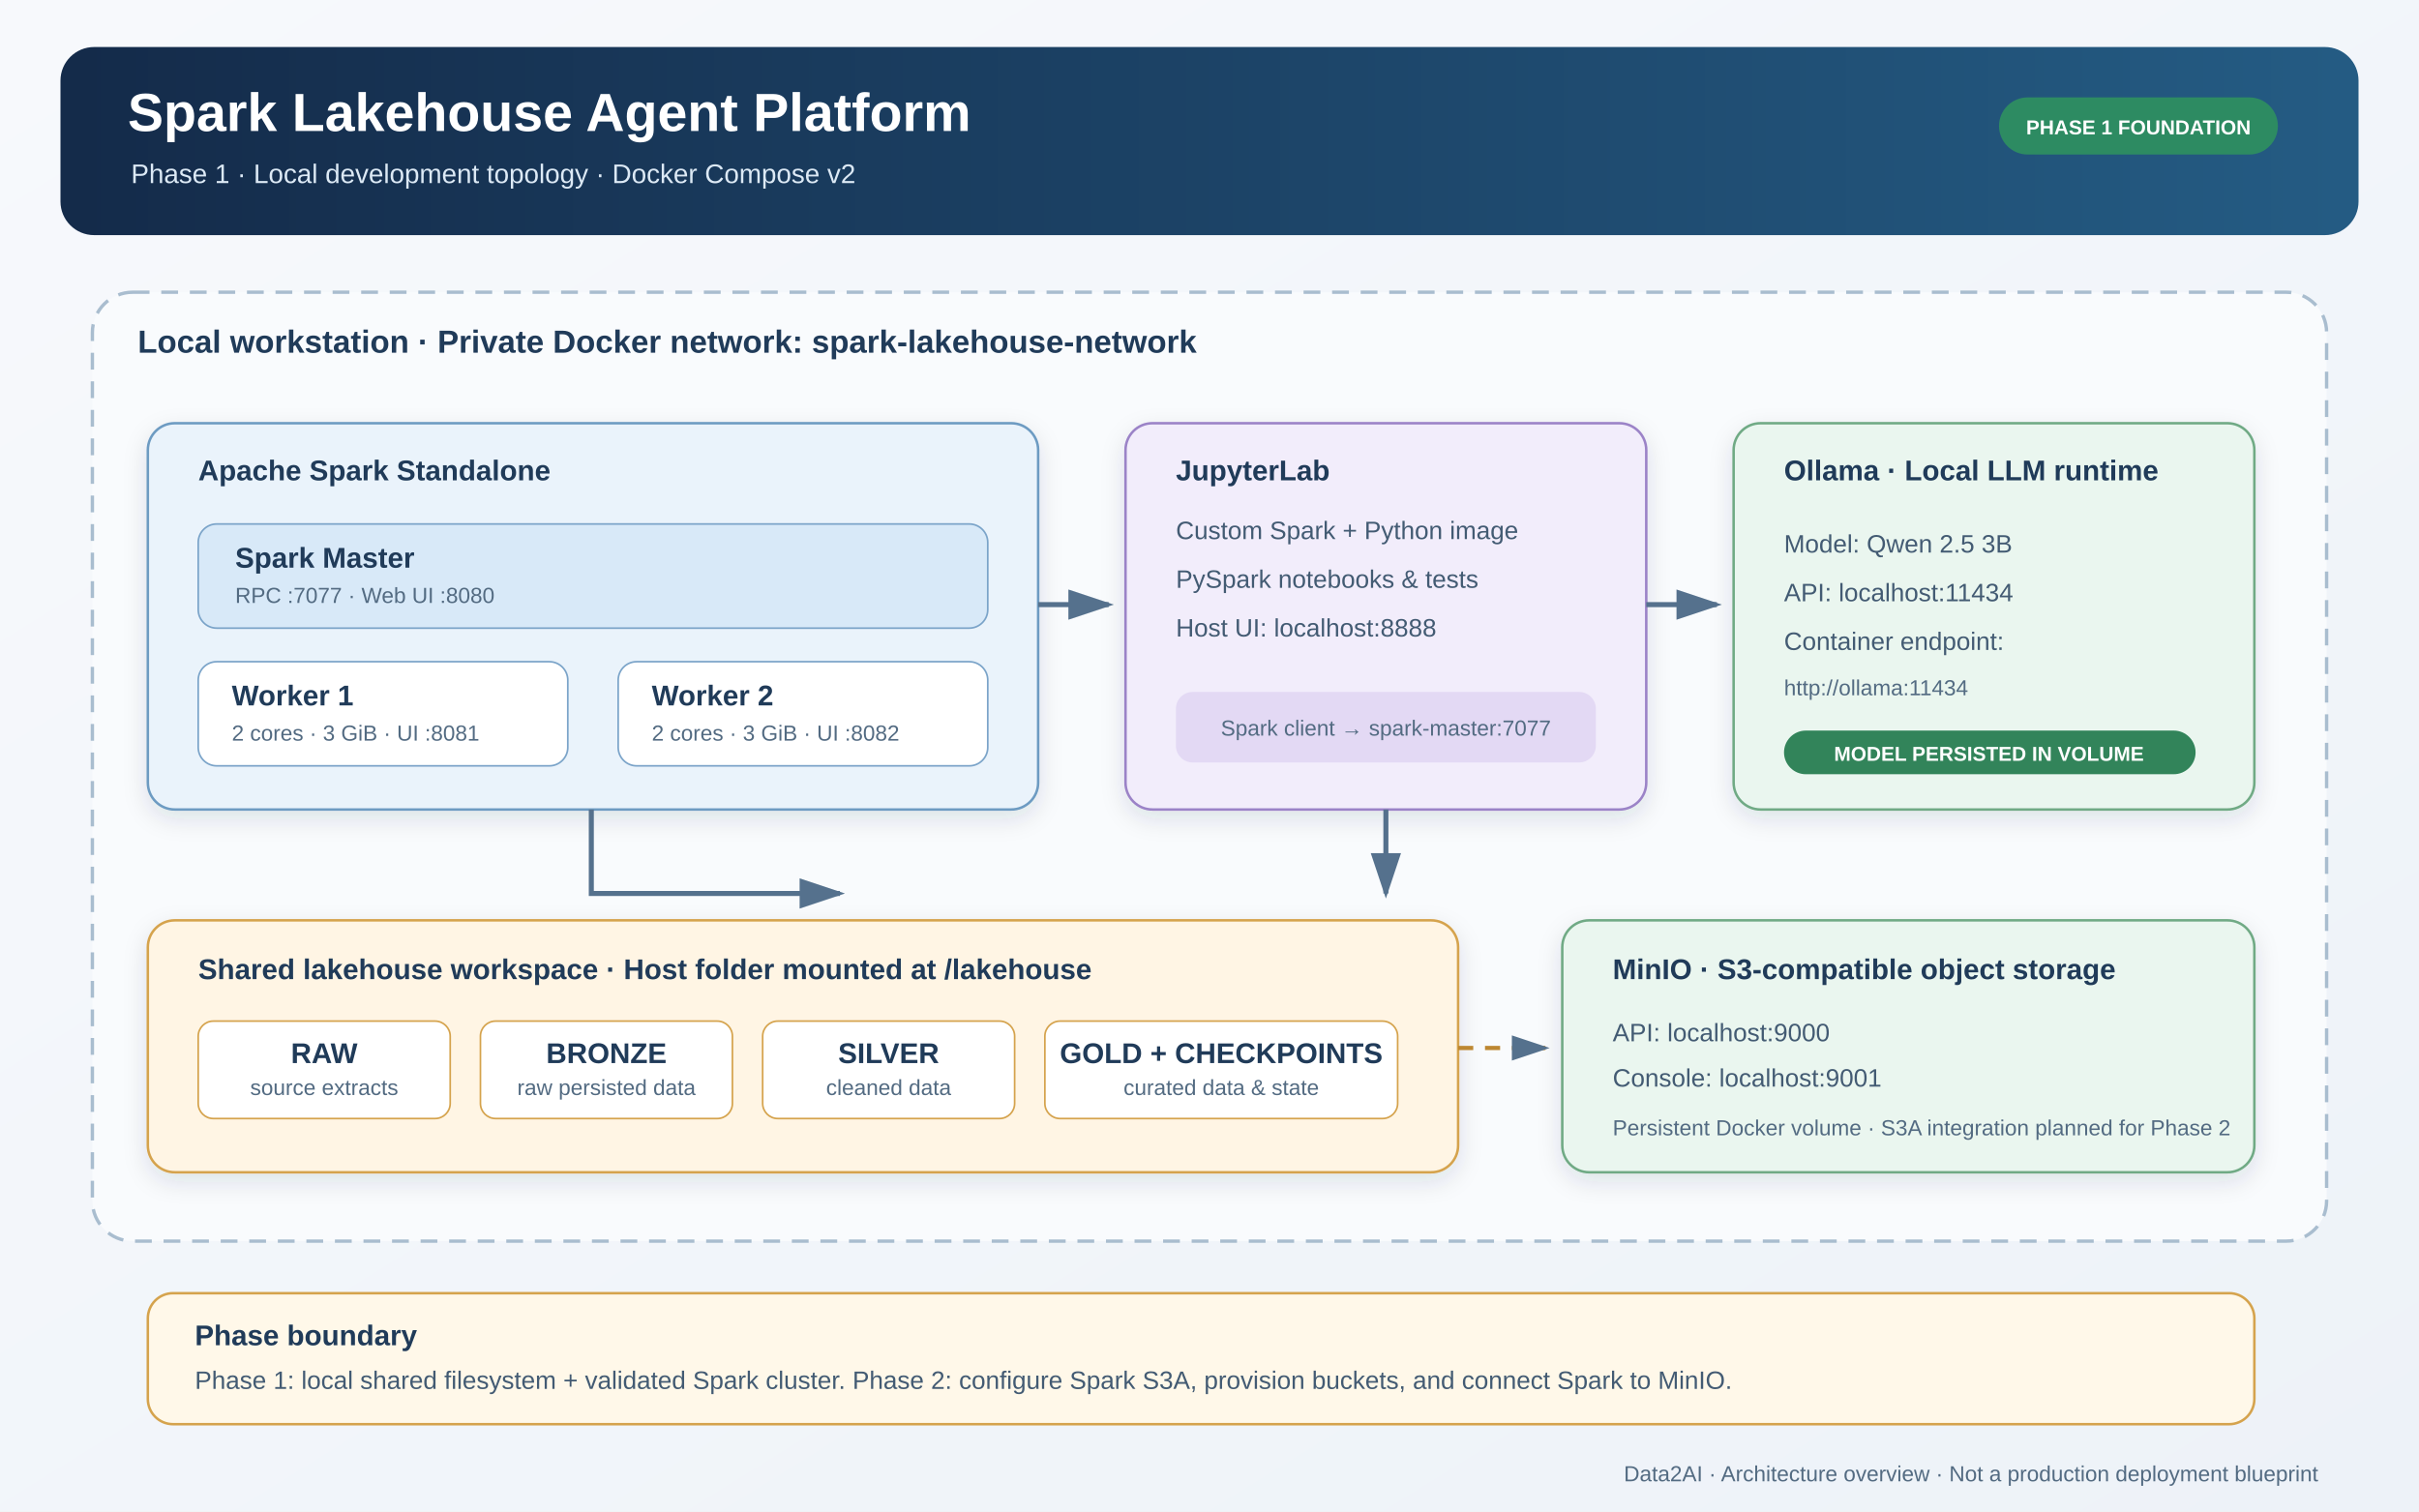
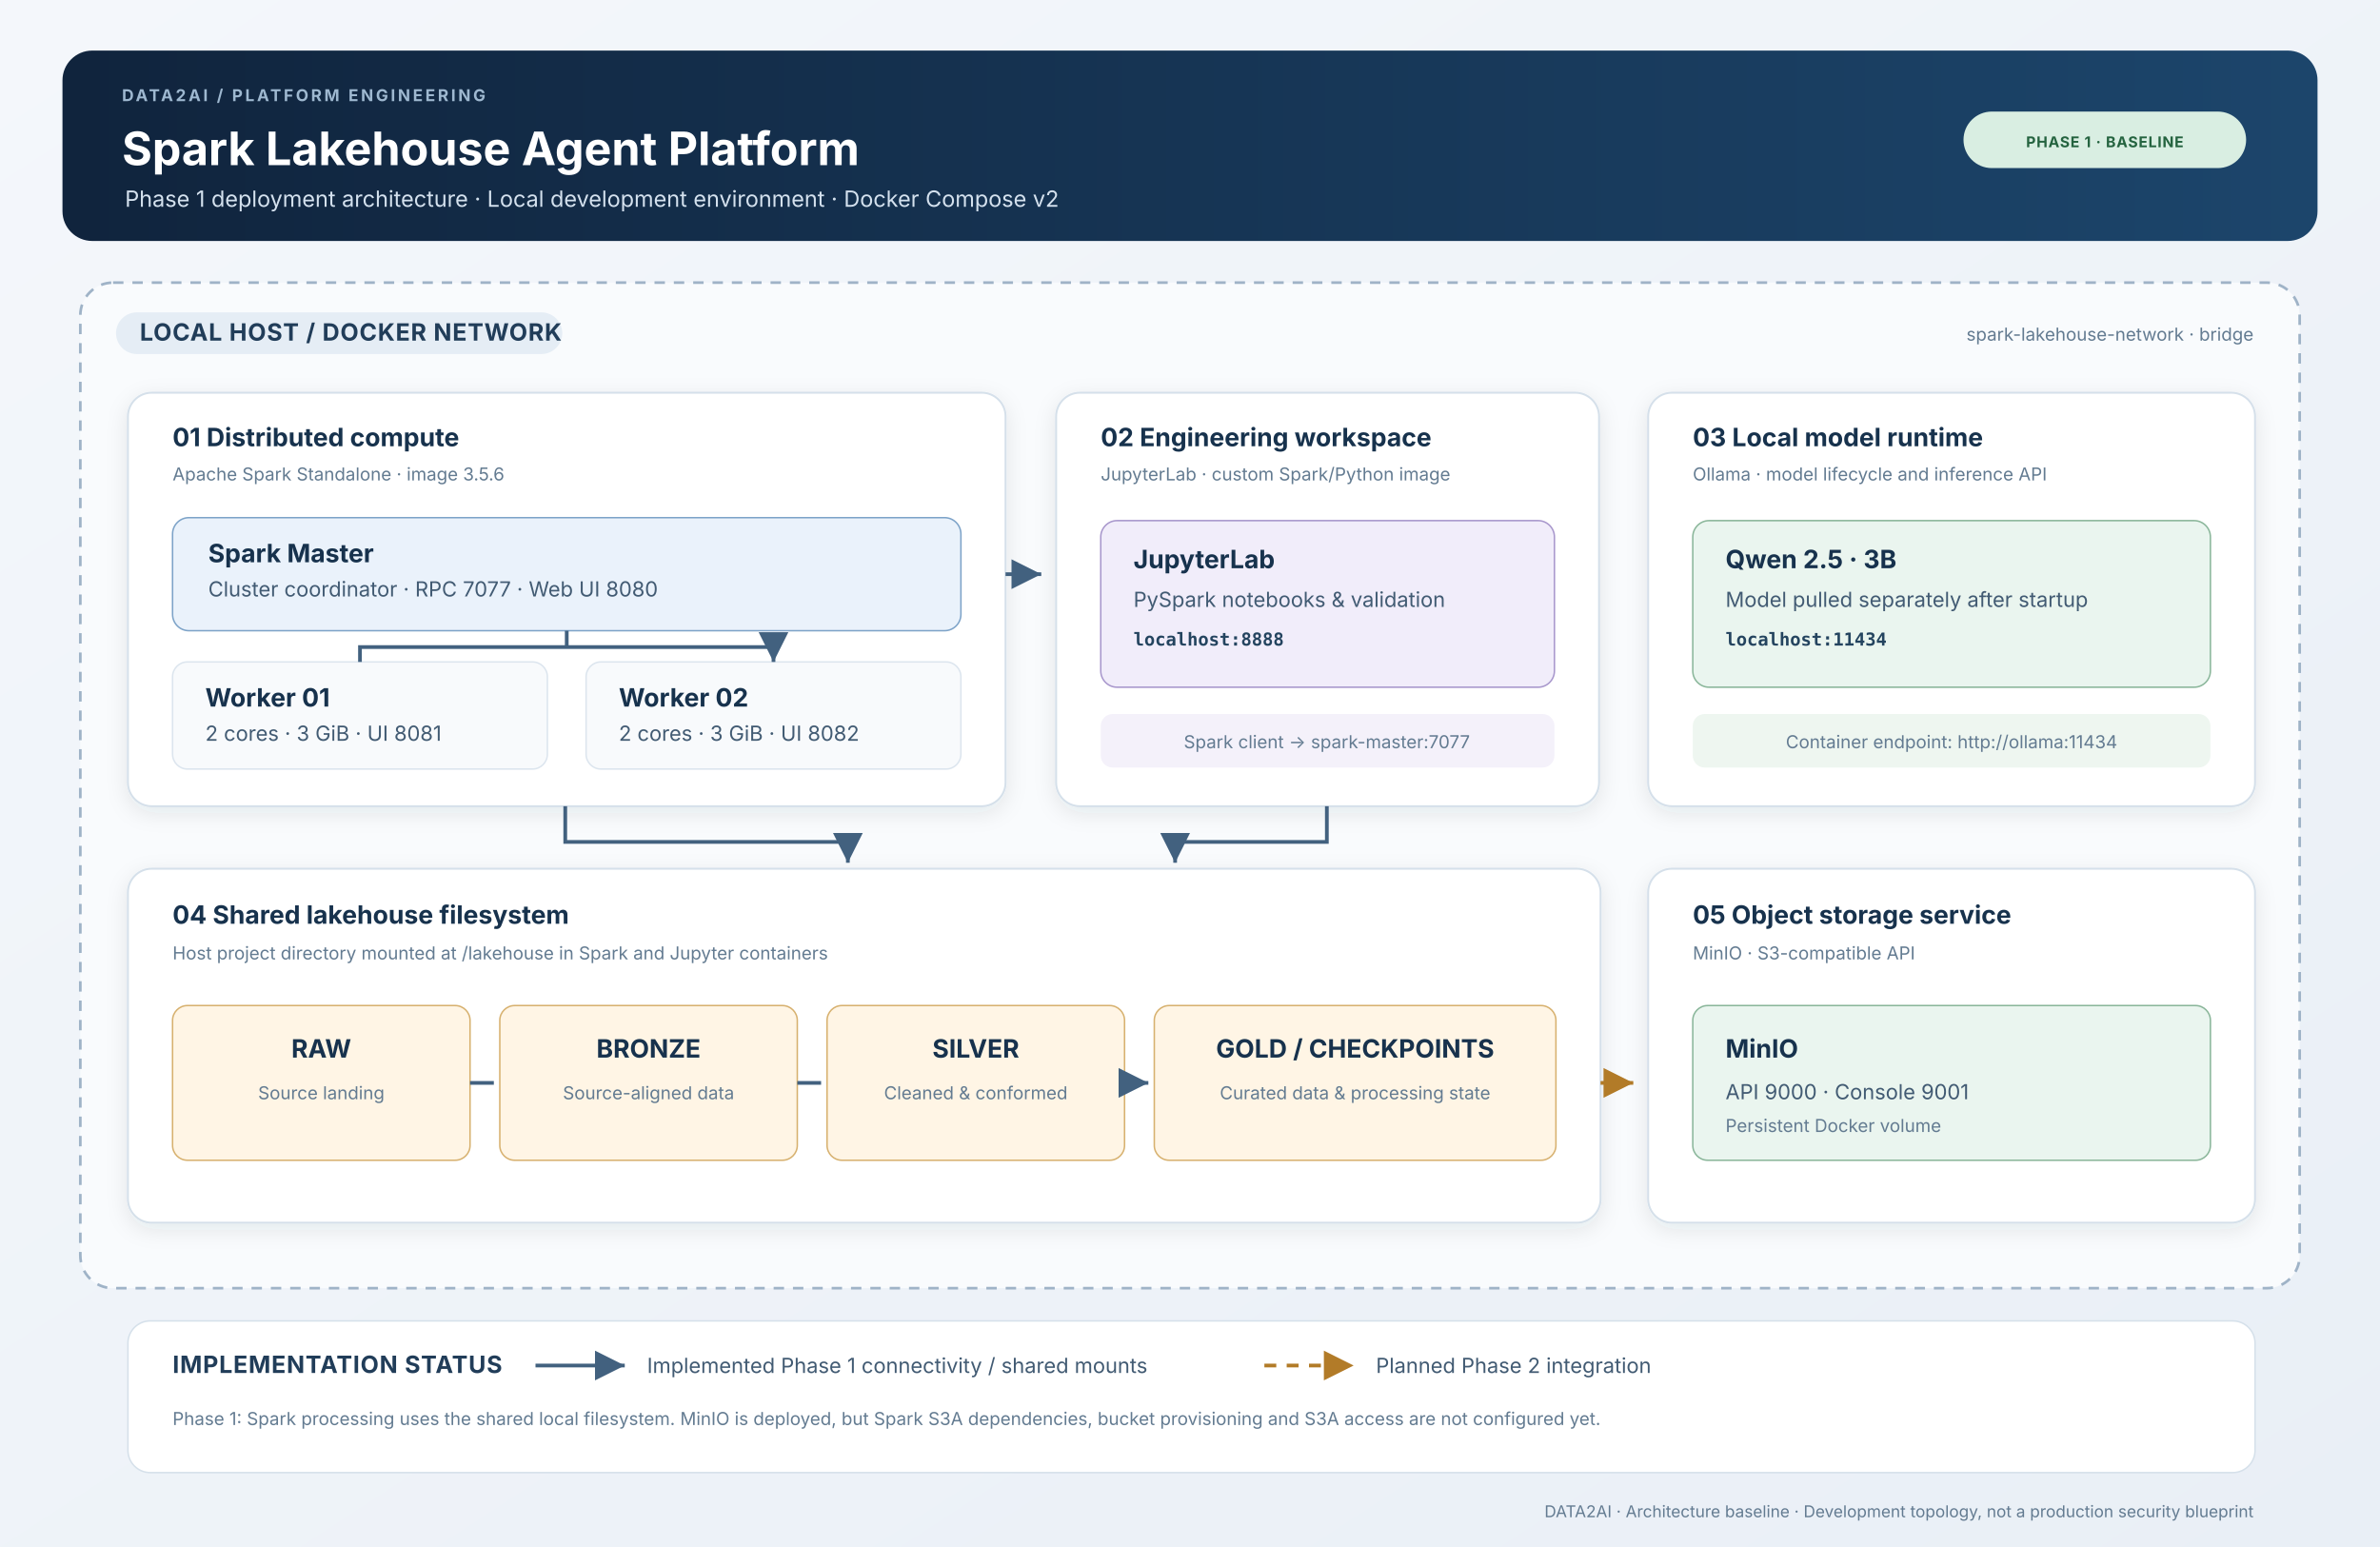
- <svg xmlns="http://www.w3.org/2000/svg" width="1440" height="900" viewBox="0 0 1440 900" role="img" aria-labelledby="title desc">
+ <svg xmlns="http://www.w3.org/2000/svg" width="1600" height="1040" viewBox="0 0 1600 1040" role="img" aria-labelledby="title desc">
  <defs>
-     <linearGradient id="bg" x1="0" y1="0" x2="1" y2="1">
-       <stop offset="0" stop-color="#f7f9fc" />
-       <stop offset="1" stop-color="#edf2f8" />
+     <linearGradient id="canvas" x1="0" y1="0" x2="1" y2="1">
+       <stop offset="0" stop-color="#f4f7fb" />
+       <stop offset="1" stop-color="#e9eff6" />
    </linearGradient>
-     <linearGradient id="head" x1="0" y1="0" x2="1" y2="0">
-       <stop offset="0" stop-color="#142b4a" />
-       <stop offset="1" stop-color="#245b83" />
+     <linearGradient id="navy" x1="0" y1="0" x2="1" y2="0">
+       <stop offset="0" stop-color="#10243d" />
+       <stop offset="1" stop-color="#1c456b" />
    </linearGradient>
-     <filter id="shadow" x="-20%" y="-20%" width="140%" height="150%">
-       <feDropShadow dx="0" dy="5" stdDeviation="7" flood-color="#18324d" flood-opacity=".12" />
+     <filter id="shadow" x="-15%" y="-15%" width="130%" height="140%">
+       <feDropShadow dx="0" dy="4" stdDeviation="7" flood-color="#17324d" flood-opacity=".09" />
    </filter>
-     <marker id="arrow" markerWidth="10" markerHeight="10" refX="8" refY="3" orient="auto">
-       <path d="M0,0 L0,6 L9,3 z" fill="#55718d" />
+     <marker id="solidArrow" markerWidth="9" markerHeight="9" refX="8" refY="4" orient="auto">
+       <path d="M0 0 L8 4 L0 8 Z" fill="#42617f" />
+     </marker>
+     <marker id="futureArrow" markerWidth="9" markerHeight="9" refX="8" refY="4" orient="auto">
+       <path d="M0 0 L8 4 L0 8 Z" fill="#b27b28" />
    </marker>
    <style>
-       .h1{font:700 32px Arial,sans-serif;fill:#fff}.sub{font:16px Arial,sans-serif;fill:#dce9f5}
-       .section{font:700 19px Arial,sans-serif;fill:#203b59}.label{font:700 17px Arial,sans-serif;fill:#203b59}
-       .body{font:15px Arial,sans-serif;fill:#435b73}.small{font:13px Arial,sans-serif;fill:#536b82}
-       .card{fill:#fff;stroke:#cbd7e4;stroke-width:1.5;rx:16;filter:url(#shadow)}
-       .blue{fill:#eaf3fb;stroke:#6d9bc2}.purple{fill:#f2edfb;stroke:#9b83c7}.green{fill:#eaf6ef;stroke:#70aa85}.amber{fill:#fff5e4;stroke:#d5a34d}
-       .line{fill:none;stroke:#55718d;stroke-width:3;marker-end:url(#arrow)}
-       .dashed{fill:none;stroke:#bd8731;stroke-width:2.5;stroke-dasharray:9 7;marker-end:url(#arrow)}
-       .pill{font:700 12px Arial,sans-serif;fill:#fff}
-     </style>
+     .title{font:700 31px Inter,Arial,sans-serif;fill:#fff}.subtitle{font:15px Inter,Arial,sans-serif;fill:#d4e1ee}
+     .eyebrow{font:700 11px Inter,Arial,sans-serif;letter-spacing:1.7px;fill:#9eb8d0}
+     .section{font:700 16px Inter,Arial,sans-serif;letter-spacing:.5px;fill:#213d59}
+     .cardTitle{font:700 17px Inter,Arial,sans-serif;fill:#17324d}
+     .body{font:14px Inter,Arial,sans-serif;fill:#425b73}.muted{font:12px Inter,Arial,sans-serif;fill:#637b91}
+     .micro{font:11px Inter,Arial,sans-serif;fill:#637b91}.code{font:600 12px ui-monospace,Consolas,monospace;fill:#24445f}
+     .panel{fill:#fff;stroke:#d5e0ea;stroke-width:1.3;filter:url(#shadow)}
+     .inner{fill:#f8fafc;stroke:#dce5ee;stroke-width:1}
+     .runtime{fill:#eaf2fb;stroke:#8eafd0}.compute{fill:#eaf2fb;stroke:#7da3c8}
+     .notebook{fill:#f1edfa;stroke:#a897cc}.ai{fill:#eaf5ef;stroke:#8ab69a}
+     .object{fill:#fff5e5;stroke:#d7b16f}.pillText{font:700 10px Inter,Arial,sans-serif;letter-spacing:.5px}
+     .flow{fill:none;stroke:#42617f;stroke-width:2.5;marker-end:url(#solidArrow)}
+     .future{fill:none;stroke:#b27b28;stroke-width:2.5;stroke-dasharray:8 7;marker-end:url(#futureArrow)}
+   </style>
  </defs>
-   <rect width="1440" height="900" fill="url(#bg)" />
-   <rect x="36" y="28" width="1368" height="112" rx="20" fill="url(#head)" />
-   <text x="76" y="78" class="h1">Spark Lakehouse Agent Platform</text>
-   <text x="78" y="109" class="sub">Phase 1 · Local development topology · Docker Compose v2</text>
-   <rect x="1190" y="58" width="166" height="34" rx="17" fill="#2d8b62" />
-   <text x="1273" y="80" text-anchor="middle" class="pill">PHASE 1 FOUNDATION</text>
-   <rect x="55" y="174" width="1330" height="565" rx="24" fill="#f9fbfd" stroke="#a9bdcf" stroke-width="2" stroke-dasharray="10 7" />
-   <text x="82" y="210" class="section">Local workstation · Private Docker network: spark-lakehouse-network</text>
-   <rect x="88" y="252" width="530" height="230" class="card blue" />
-   <text x="118" y="286" class="label">Apache Spark Standalone</text>
-   <rect x="118" y="312" width="470" height="62" rx="11" fill="#d8e9f8" stroke="#7ba4c9" />
-   <text x="140" y="338" class="label">Spark Master</text>
-   <text x="140" y="359" class="small">RPC :7077 · Web UI :8080</text>
-   <rect x="118" y="394" width="220" height="62" rx="11" fill="#fff" stroke="#7ba4c9" />
-   <text x="138" y="420" class="label">Worker 1</text>
-   <text x="138" y="441" class="small">2 cores · 3 GiB · UI :8081</text>
-   <rect x="368" y="394" width="220" height="62" rx="11" fill="#fff" stroke="#7ba4c9" />
-   <text x="388" y="420" class="label">Worker 2</text>
-   <text x="388" y="441" class="small">2 cores · 3 GiB · UI :8082</text>
-   <rect x="670" y="252" width="310" height="230" class="card purple" />
-   <text x="700" y="286" class="label">JupyterLab</text>
-   <text x="700" y="321" class="body">Custom Spark + Python image</text>
-   <text x="700" y="350" class="body">PySpark notebooks &amp; tests</text>
-   <text x="700" y="379" class="body">Host UI: localhost:8888</text>
-   <rect x="700" y="412" width="250" height="42" rx="10" fill="#e3d9f4" />
-   <text x="825" y="438" text-anchor="middle" class="small">Spark client → spark-master:7077</text>
-   <rect x="1032" y="252" width="310" height="230" class="card green" />
-   <text x="1062" y="286" class="label">Ollama · Local LLM runtime</text>
-   <text x="1062" y="329" class="body">Model: Qwen 2.5 3B</text>
-   <text x="1062" y="358" class="body">API: localhost:11434</text>
-   <text x="1062" y="387" class="body">Container endpoint:</text>
-   <text x="1062" y="414" class="small">http://ollama:11434</text>
-   <rect x="1062" y="435" width="245" height="26" rx="13" fill="#32845a" />
-   <text x="1184" y="453" text-anchor="middle" class="pill">MODEL PERSISTED IN VOLUME</text>
-   <path d="M618 360 H660" class="line" />
-   <path d="M980 360 H1022" class="line" />
-   <path d="M352 482 V532 H500" class="line" />
-   <path d="M825 482 V532" class="line" />
-   <rect x="88" y="548" width="780" height="150" class="card amber" />
-   <text x="118" y="583" class="label">Shared lakehouse workspace · Host folder mounted at /lakehouse</text>
-   <rect x="118" y="608" width="150" height="58" rx="9" fill="#fff" stroke="#d5a34d" />
-   <text x="193" y="633" text-anchor="middle" class="label">RAW</text>
-   <text x="193" y="652" text-anchor="middle" class="small">source extracts</text>
-   <rect x="286" y="608" width="150" height="58" rx="9" fill="#fff" stroke="#d5a34d" />
-   <text x="361" y="633" text-anchor="middle" class="label">BRONZE</text>
-   <text x="361" y="652" text-anchor="middle" class="small">raw persisted data</text>
-   <rect x="454" y="608" width="150" height="58" rx="9" fill="#fff" stroke="#d5a34d" />
-   <text x="529" y="633" text-anchor="middle" class="label">SILVER</text>
-   <text x="529" y="652" text-anchor="middle" class="small">cleaned data</text>
-   <rect x="622" y="608" width="210" height="58" rx="9" fill="#fff" stroke="#d5a34d" />
-   <text x="727" y="633" text-anchor="middle" class="label">GOLD + CHECKPOINTS</text>
-   <text x="727" y="652" text-anchor="middle" class="small">curated data &amp; state</text>
-   <rect x="930" y="548" width="412" height="150" class="card green" />
-   <text x="960" y="583" class="label">MinIO · S3-compatible object storage</text>
-   <text x="960" y="620" class="body">API: localhost:9000</text>
-   <text x="960" y="647" class="body">Console: localhost:9001</text>
-   <text x="960" y="676" class="small">Persistent Docker volume · S3A integration planned for Phase 2</text>
-   <path d="M868 624 H920" class="dashed" />
-   <rect x="88" y="770" width="1254" height="78" rx="15" fill="#fff8e9" stroke="#d5a34d" stroke-width="1.5" />
-   <text x="116" y="801" class="label">Phase boundary</text>
-   <text x="116" y="827" class="body">Phase 1: local shared filesystem + validated Spark cluster. Phase 2: configure Spark S3A, provision buckets, and connect Spark to MinIO.</text>
-   <text x="1380" y="882" text-anchor="end" class="small">Data2AI · Architecture overview · Not a production deployment blueprint</text>
+   <rect width="1600" height="1040" fill="url(#canvas)" />
+   <rect x="42" y="34" width="1516" height="128" rx="20" fill="url(#navy)" />
+   <text x="82" y="68" class="eyebrow">DATA2AI  /  PLATFORM ENGINEERING</text>
+   <text x="82" y="111" class="title">Spark Lakehouse Agent Platform</text>
+   <text x="84" y="139" class="subtitle">Phase 1 deployment architecture  ·  Local development environment  ·  Docker Compose v2</text>
+   <rect x="1320" y="75" width="190" height="38" rx="19" fill="#d9eee2" />
+   <text x="1415" y="99" text-anchor="middle" class="pillText" fill="#24633f">PHASE 1 · BASELINE</text>
+   <rect x="54" y="190" width="1492" height="676" rx="22" fill="#f9fbfd" stroke="#9fb3c7" stroke-width="1.8" stroke-dasharray="7 6" />
+   <rect x="78" y="210" width="300" height="28" rx="14" fill="#e5edf5" />
+   <text x="94" y="229" class="section">LOCAL HOST / DOCKER NETWORK</text>
+   <text x="1515" y="229" text-anchor="end" class="muted">spark-lakehouse-network · bridge</text>
+   <rect x="86" y="264" width="590" height="278" rx="16" class="panel" />
+   <text x="116" y="300" class="cardTitle">01  Distributed compute</text>
+   <text x="116" y="323" class="muted">Apache Spark Standalone · image 3.5.6</text>
+   <rect x="116" y="348" width="530" height="76" rx="11" class="compute" />
+   <text x="140" y="378" class="cardTitle">Spark Master</text>
+   <text x="140" y="401" class="body">Cluster coordinator · RPC 7077 · Web UI 8080</text>
+   <rect x="116" y="445" width="252" height="72" rx="10" class="inner" />
+   <text x="138" y="475" class="cardTitle">Worker 01</text>
+   <text x="138" y="498" class="body">2 cores · 3 GiB · UI 8081</text>
+   <rect x="394" y="445" width="252" height="72" rx="10" class="inner" />
+   <text x="416" y="475" class="cardTitle">Worker 02</text>
+   <text x="416" y="498" class="body">2 cores · 3 GiB · UI 8082</text>
+   <path d="M381 424 V435 H242 V445 M381 435 H520 V445" class="flow" />
+   <rect x="710" y="264" width="365" height="278" rx="16" class="panel" />
+   <text x="740" y="300" class="cardTitle">02  Engineering workspace</text>
+   <text x="740" y="323" class="muted">JupyterLab · custom Spark/Python image</text>
+   <rect x="740" y="350" width="305" height="112" rx="11" class="notebook" />
+   <text x="762" y="382" class="cardTitle">JupyterLab</text>
+   <text x="762" y="408" class="body">PySpark notebooks &amp; validation</text>
+   <text x="762" y="434" class="code">localhost:8888</text>
+   <rect x="740" y="480" width="305" height="36" rx="8" fill="#f4f1fa" />
+   <text x="892" y="503" text-anchor="middle" class="muted">Spark client → spark-master:7077</text>
+   <path d="M676 386 H700" class="flow" />
+   <rect x="1108" y="264" width="408" height="278" rx="16" class="panel" />
+   <text x="1138" y="300" class="cardTitle">03  Local model runtime</text>
+   <text x="1138" y="323" class="muted">Ollama · model lifecycle and inference API</text>
+   <rect x="1138" y="350" width="348" height="112" rx="11" class="ai" />
+   <text x="1160" y="382" class="cardTitle">Qwen 2.5 · 3B</text>
+   <text x="1160" y="408" class="body">Model pulled separately after startup</text>
+   <text x="1160" y="434" class="code">localhost:11434</text>
+   <rect x="1138" y="480" width="348" height="36" rx="8" fill="#eef6f0" />
+   <text x="1312" y="503" text-anchor="middle" class="muted">Container endpoint: http://ollama:11434</text>
+   <rect x="86" y="584" width="990" height="238" rx="16" class="panel" />
+   <text x="116" y="621" class="cardTitle">04  Shared lakehouse filesystem</text>
+   <text x="116" y="645" class="muted">Host project directory mounted at /lakehouse in Spark and Jupyter containers</text>
+   <rect x="116" y="676" width="200" height="104" rx="10" class="object" />
+   <text x="216" y="711" text-anchor="middle" class="cardTitle">RAW</text>
+   <text x="216" y="739" text-anchor="middle" class="muted">Source landing</text>
+   <rect x="336" y="676" width="200" height="104" rx="10" class="object" />
+   <text x="436" y="711" text-anchor="middle" class="cardTitle">BRONZE</text>
+   <text x="436" y="739" text-anchor="middle" class="muted">Source-aligned data</text>
+   <rect x="556" y="676" width="200" height="104" rx="10" class="object" />
+   <text x="656" y="711" text-anchor="middle" class="cardTitle">SILVER</text>
+   <text x="656" y="739" text-anchor="middle" class="muted">Cleaned &amp; conformed</text>
+   <rect x="776" y="676" width="270" height="104" rx="10" class="object" />
+   <text x="911" y="711" text-anchor="middle" class="cardTitle">GOLD / CHECKPOINTS</text>
+   <text x="911" y="739" text-anchor="middle" class="muted">Curated data &amp; processing state</text>
+   <path d="M316 728 H332 M536 728 H552 M756 728 H772" class="flow" />
+   <rect x="1108" y="584" width="408" height="238" rx="16" class="panel" />
+   <text x="1138" y="621" class="cardTitle">05  Object storage service</text>
+   <text x="1138" y="645" class="muted">MinIO · S3-compatible API</text>
+   <rect x="1138" y="676" width="348" height="104" rx="10" class="ai" />
+   <text x="1160" y="711" class="cardTitle">MinIO</text>
+   <text x="1160" y="739" class="body">API 9000 · Console 9001</text>
+   <text x="1160" y="761" class="muted">Persistent Docker volume</text>
+   <path d="M380 542 V566 H570 V580" class="flow" />
+   <path d="M892 542 V566 H790 V580" class="flow" />
+   <path d="M1076 728 H1098" class="future" />
+   <rect x="86" y="888" width="1430" height="102" rx="15" fill="#fff" stroke="#d5e0ea" />
+   <text x="116" y="923" class="section">IMPLEMENTATION STATUS</text>
+   <path d="M360 918 H420" class="flow" />
+   <text x="435" y="923" class="body">Implemented Phase 1 connectivity / shared mounts</text>
+   <path d="M850 918 H910" class="future" />
+   <text x="925" y="923" class="body">Planned Phase 2 integration</text>
+   <text x="116" y="958" class="muted">Phase 1: Spark processing uses the shared local filesystem. MinIO is deployed, but Spark S3A dependencies, bucket provisioning and S3A access are not configured yet.</text>
+   <text x="1515" y="1020" text-anchor="end" class="micro">DATA2AI  ·  Architecture baseline  ·  Development topology, not a production security blueprint</text>
</svg>
